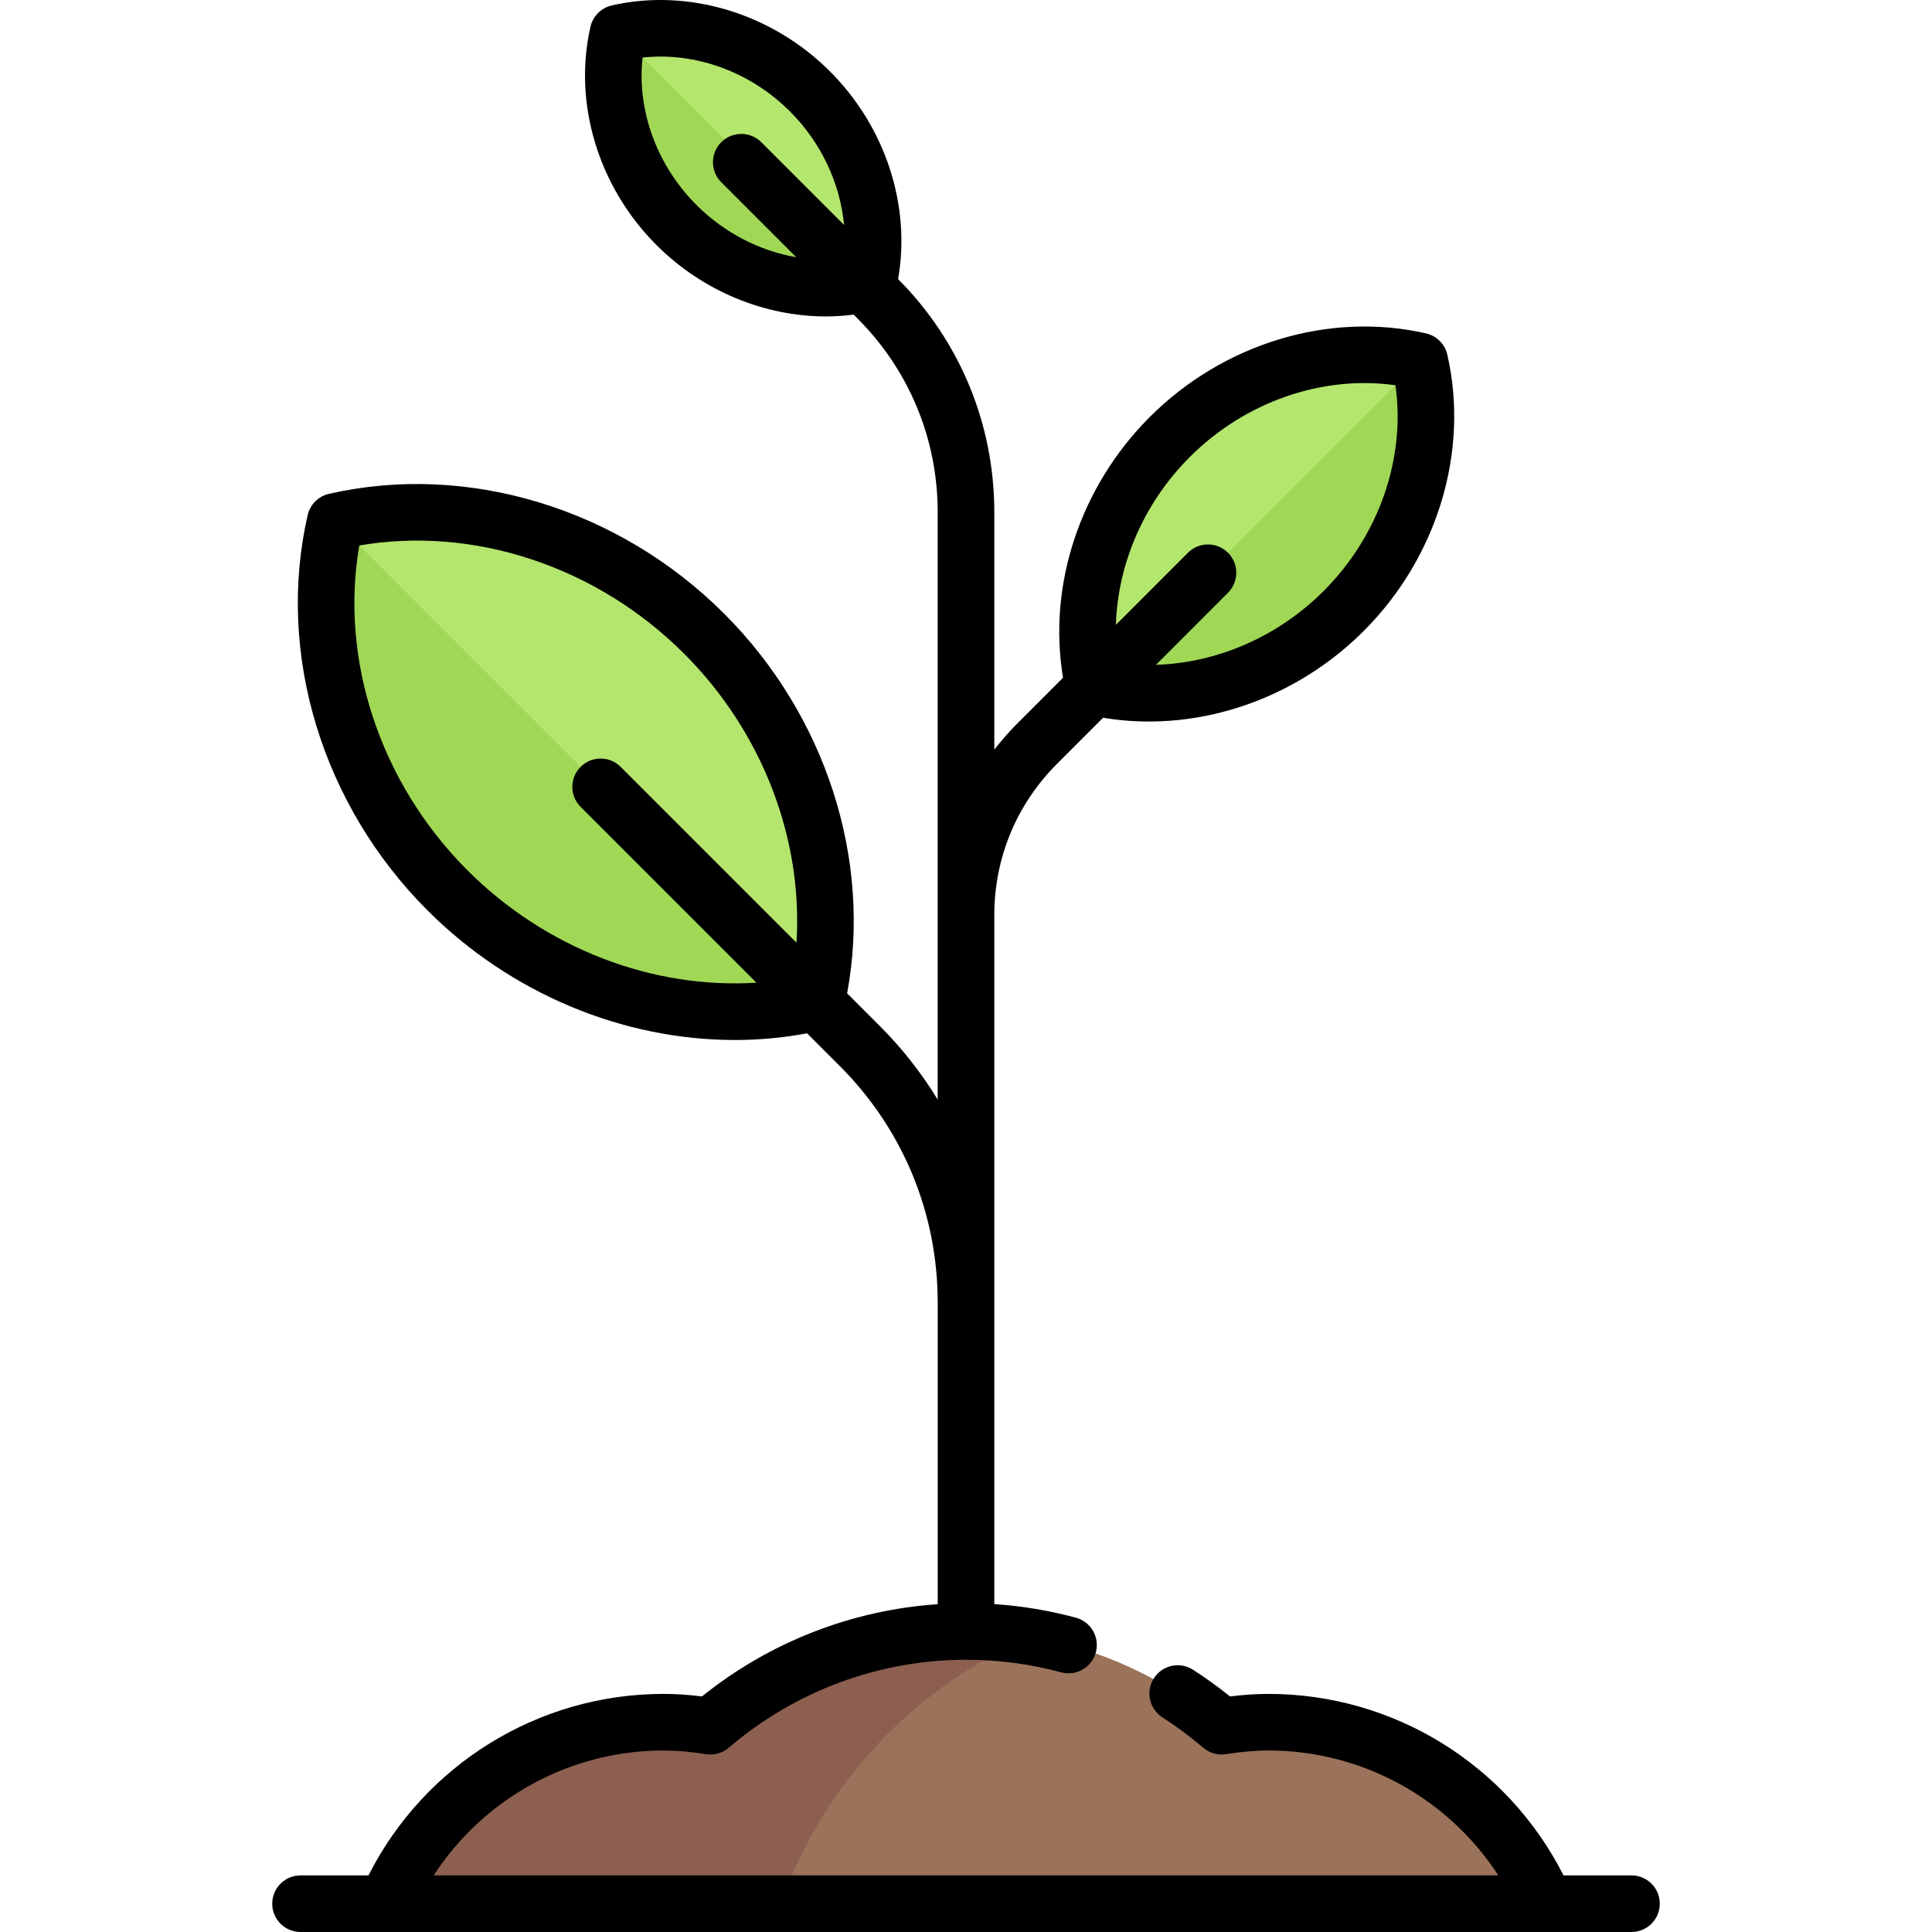
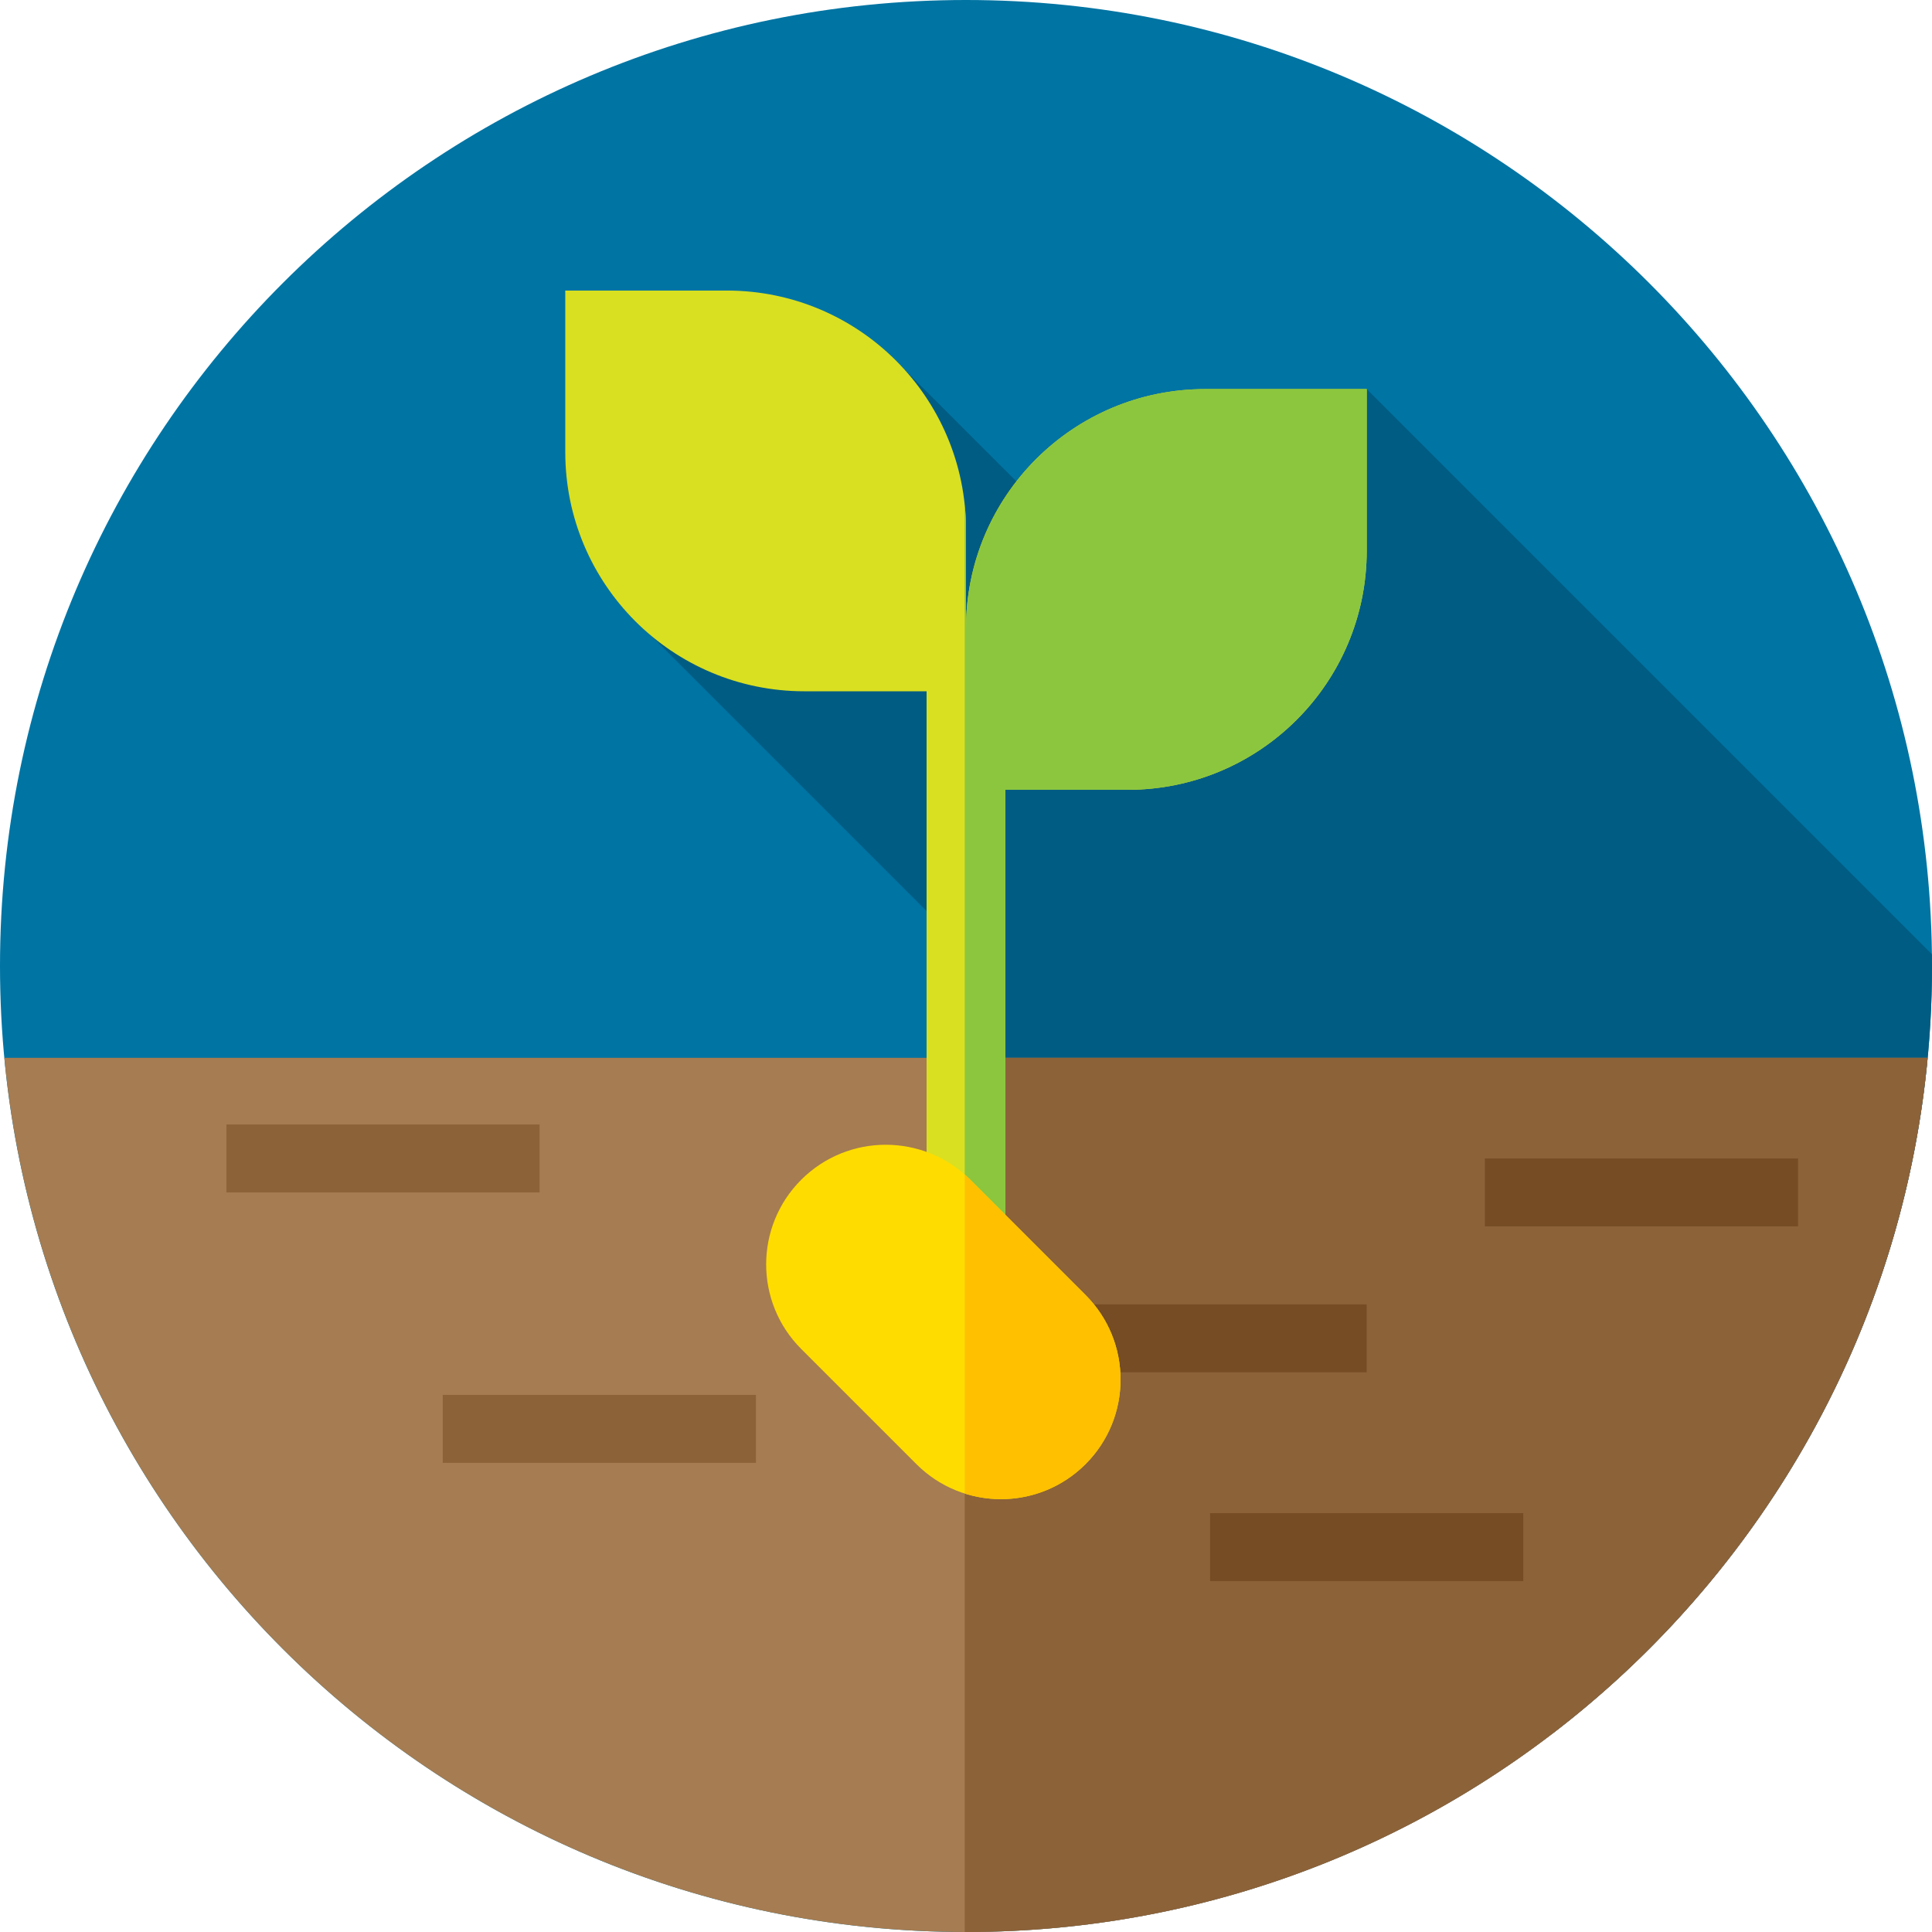
- <svg xmlns="http://www.w3.org/2000/svg" version="1.1" id="Capa_1" x="0px" y="0px" viewBox="0 0 512.001 512.001" style="enable-background:new 0 0 512.001 512.001;" xml:space="preserve">
-   <path style="fill:#B4E66E;" d="M377.265,101.115c-0.465-3.301-3.151-5.988-6.452-6.452c-20.985-2.954-43.813,4.168-60.803,21.159  c-16.99,16.99-24.113,39.818-21.159,60.803c0.465,3.301,3.151,5.988,6.452,6.452c20.985,2.954,43.813-4.168,60.803-21.159  C373.097,144.927,380.219,122.1,377.265,101.115z" />
-   <path style="fill:#A0D755;" d="M377.265,101.115c-0.233-1.651-1.021-3.147-2.163-4.289l-84.088,84.088  c1.142,1.142,2.639,1.93,4.289,2.163c20.986,2.955,43.813-4.168,60.804-21.159C373.097,144.927,380.219,122.1,377.265,101.115z" />
-   <path style="fill:#B4E66E;" d="M170.269,7.717c-3.994,0.379-7.123,3.508-7.502,7.502c-1.469,15.469,4.082,31.973,16.514,44.405  c12.432,12.432,28.936,17.983,44.405,16.514c3.994-0.379,7.123-3.508,7.502-7.502c1.469-15.469-4.082-31.973-16.514-44.405  C202.242,11.799,185.739,6.248,170.269,7.717z" />
-   <path style="fill:#A0D755;" d="M179.282,59.625c12.432,12.432,28.936,17.983,44.405,16.514c1.997-0.19,3.778-1.067,5.106-2.396  l-63.631-63.631c-1.329,1.329-2.206,3.109-2.396,5.106C161.297,30.69,166.848,47.193,179.282,59.625z" />
-   <path style="fill:#B4E66E;" d="M94.218,137.123c-3.251,0.551-5.875,3.175-6.426,6.426c-5.371,31.69,5.01,66.605,30.807,92.402  s60.712,36.177,92.402,30.807c3.251-0.551,5.875-3.175,6.426-6.426c5.371-31.69-5.01-66.605-30.807-92.402  S125.908,131.753,94.218,137.123z" />
-   <path style="fill:#A0D755;" d="M118.598,235.951c25.797,25.796,60.712,36.177,92.402,30.807c1.625-0.275,3.094-1.07,4.225-2.201  L89.993,139.324c-1.131,1.132-1.925,2.6-2.201,4.225C82.422,175.239,92.802,210.154,118.598,235.951z" />
-   <path style="fill:#9B735A;" d="M409.628,504.5c-12.375-28.301-40.585-48.098-73.449-48.098c-2.106,0-4.186,0.105-6.243,0.289  c-4.114,0.367-8.119-0.949-11.42-3.433c-17.413-13.1-39.03-20.906-62.5-20.906s-45.086,7.804-62.5,20.906  c-3.301,2.483-7.306,3.8-11.42,3.433c-2.057-0.184-4.137-0.289-6.243-0.289c-32.864,0-61.074,19.798-73.449,48.098L409.628,504.5  L409.628,504.5z" />
-   <path style="fill:#8C5F50;" d="M273.321,433.796c-5.627-0.946-11.407-1.443-17.305-1.443c-23.47,0-45.086,7.804-62.5,20.905  c-3.301,2.483-7.306,3.8-11.42,3.433c-2.057-0.183-4.137-0.289-6.243-0.289c-32.864,0-61.074,19.798-73.449,48.098H206.89  C218.17,472.642,242.371,446.893,273.321,433.796z" />
-   <path d="M432.359,497h-18.01c-14.869-29.372-45.028-48.098-78.186-48.098c-3.206,0-6.564,0.221-10.189,0.672  c-3.145-2.533-6.436-4.906-9.816-7.077c-3.484-2.238-8.125-1.228-10.363,2.258c-2.238,3.485-1.228,8.125,2.258,10.363  c3.762,2.416,7.396,5.121,10.8,8.039c1.665,1.426,3.867,2.051,6.037,1.715c4.185-0.653,7.872-0.97,11.274-0.97  c24.838,0,47.644,12.682,60.906,33.098H114.931c13.261-20.416,36.068-33.098,60.906-33.098c3.402,0,7.089,0.317,11.274,0.97  c2.167,0.339,4.372-0.289,6.037-1.715c17.533-15.027,39.855-23.304,62.852-23.304c8.55,0,17.03,1.123,25.206,3.336  c3.999,1.082,8.117-1.281,9.2-5.279s-1.281-8.117-5.279-9.2c-7.053-1.91-14.299-3.115-21.626-3.605V242.506  c0-15.119,5.886-29.336,16.573-40.03l12.261-12.269c4.018,0.672,8.08,1.004,12.146,1.004c20.691,0,41.467-8.543,56.913-23.99  c19.537-19.536,28.028-47.595,22.163-73.228c-0.642-2.805-2.833-4.996-5.638-5.638c-25.631-5.867-53.69,2.626-73.228,22.163  c-18.49,18.491-27.079,44.615-22.973,69.092l-12.255,12.263c-2.149,2.15-4.126,4.425-5.962,6.787v-62.911  c0-23.328-9.054-45.26-25.494-61.796c3.428-19.475-3.337-40.317-18.045-55.025C204.543,3.509,182.38-3.191,162.117,1.445  c-2.806,0.642-4.996,2.833-5.638,5.638c-4.636,20.261,2.062,42.425,17.482,57.846c12.189,12.189,28.59,18.929,44.935,18.929  c2.451,0,4.899-0.169,7.333-0.477l0.987,0.987c13.724,13.724,21.283,31.971,21.283,51.38v106.758v48.899  c-4.274-7.018-9.412-13.578-15.371-19.537l-8.628-8.628c6.598-35.499-5.671-73.692-32.593-100.614  c-27.967-27.967-68.099-40.131-104.737-31.748c-2.806,0.642-4.996,2.833-5.638,5.638c-8.384,36.637,3.781,76.77,31.748,104.737  c22.121,22.121,51.852,34.356,81.445,34.356c6.422,0,12.837-0.587,19.168-1.763l8.629,8.629  c16.752,16.752,25.979,39.026,25.979,62.718v79.939c-22.759,1.544-44.602,10.051-62.474,24.442  c-3.625-0.451-6.983-0.672-10.189-0.672c-33.158,0-63.317,18.726-78.186,48.098h-18.01c-4.142,0-7.5,3.358-7.5,7.5  s3.358,7.5,7.5,7.5h352.72c4.142,0,7.5-3.358,7.5-7.5S436.502,497,432.359,497z M315.296,121.124  c14.703-14.703,35.199-21.758,54.516-19.026c2.731,19.313-4.323,39.814-19.026,54.516c-12.164,12.163-28.296,19.085-44.439,19.57  l19.088-19.101c2.928-2.93,2.926-7.679-0.003-10.607c-2.931-2.928-7.678-2.927-10.607,0.003l-19.098,19.111  C296.205,149.437,303.127,133.294,315.296,121.124z M184.568,54.322c-10.569-10.57-15.812-25.165-14.28-39.067  c13.9-1.531,28.498,3.71,39.068,14.28c8.305,8.306,13.303,19.098,14.327,30.085L201.75,37.687c-2.929-2.929-7.678-2.929-10.606,0  c-2.929,2.929-2.929,7.678,0,10.606l19.878,19.878C201.312,66.483,191.956,61.71,184.568,54.322z M123.886,230.646  c-23.149-23.15-33.895-55.734-28.673-86.086c30.355-5.223,62.938,5.524,86.086,28.673c20.749,20.749,31.523,49.076,29.777,76.584  l-46.597-46.597c-2.929-2.929-7.678-2.929-10.606,0c-2.929,2.929-2.929,7.678,0,10.606l46.598,46.598  C172.962,262.172,144.635,251.396,123.886,230.646z" />
+ <svg xmlns="http://www.w3.org/2000/svg" version="1.1" id="Capa_1" x="0px" y="0px" viewBox="0 0 512 512" style="enable-background:new 0 0 512 512;" xml:space="preserve">
+   <circle style="fill:#0074A3;" cx="256" cy="256" r="256" />
+   <path style="fill:#005C83;" d="M411.512,459.345C472.596,412.559,512,338.887,512,256c0-1.043-0.027-2.081-0.04-3.121  L362.195,103.114l-42.786,74.518l-84.147-84.147l-70.916,66.735L262,257.872l-11.75,40.211L411.512,459.345z" />
+   <path style="fill:#A67C52;" d="M1.158,280.333C13.415,410.303,122.824,512,256,512s242.584-101.697,254.842-231.667H1.158z" />
+   <path style="fill:#8C6239;" d="M255.667,280.333v231.663c0.111,0,0.222,0.004,0.333,0.004  c133.176,0,242.584-101.697,254.842-231.667H255.667z" />
+   <path style="fill:#D9E021;" d="M319.369,103.114c-34.998,0-63.369,28.371-63.369,63.369v-26.114C256,105.371,227.629,77,192.631,77  h-42.826v42.826c0,34.998,28.371,63.369,63.369,63.369h32.381v158.472h20.891V209.309h32.381c34.998,0,63.369-28.371,63.369-63.369  v-42.826H319.369z" />
+   <path style="fill:#8CC63F;" d="M319.369,103.114c-34.998,0-63.369,28.371-63.369,63.369v-26.114c0-2.204-0.114-4.382-0.333-6.528  v207.825h10.779V209.309h32.381c34.998,0,63.369-28.371,63.369-63.369v-42.826H319.369z" />
+   <g>
+     <rect x="60" y="298" style="fill:#8C6239;" width="83" height="18" />
+     <rect x="117.33" y="369.67" style="fill:#8C6239;" width="83" height="18" />
+   </g>
+   <g>
+     <rect x="320.69" y="401" style="fill:#754C24;" width="83" height="18" />
+     <rect x="393.5" y="307" style="fill:#754C24;" width="83" height="18" />
+     <rect x="279.19" y="345.67" style="fill:#754C24;" width="83" height="18" />
+   </g>
+   <path style="fill:#FFDC00;" d="M287.676,388.009L287.676,388.009c-12.377,12.377-32.445,12.377-44.822,0l-30.531-30.531  c-12.377-12.377-12.377-32.445,0-44.822l0,0c12.377-12.377,32.445-12.377,44.822,0l30.531,30.531  C300.054,355.565,300.054,375.632,287.676,388.009z" />
+   <path style="fill:#FFC000;" d="M287.676,343.188l-30.531-30.531c-0.48-0.48-0.976-0.936-1.479-1.378v84.523  c10.923,3.461,23.348,0.87,32.01-7.792l0,0C300.054,375.632,300.054,355.564,287.676,343.188z" />
  <g>
</g>
  <g>
</g>
  <g>
</g>
  <g>
</g>
  <g>
</g>
  <g>
</g>
  <g>
</g>
  <g>
</g>
  <g>
</g>
  <g>
</g>
  <g>
</g>
  <g>
</g>
  <g>
</g>
  <g>
</g>
  <g>
</g>
</svg>
